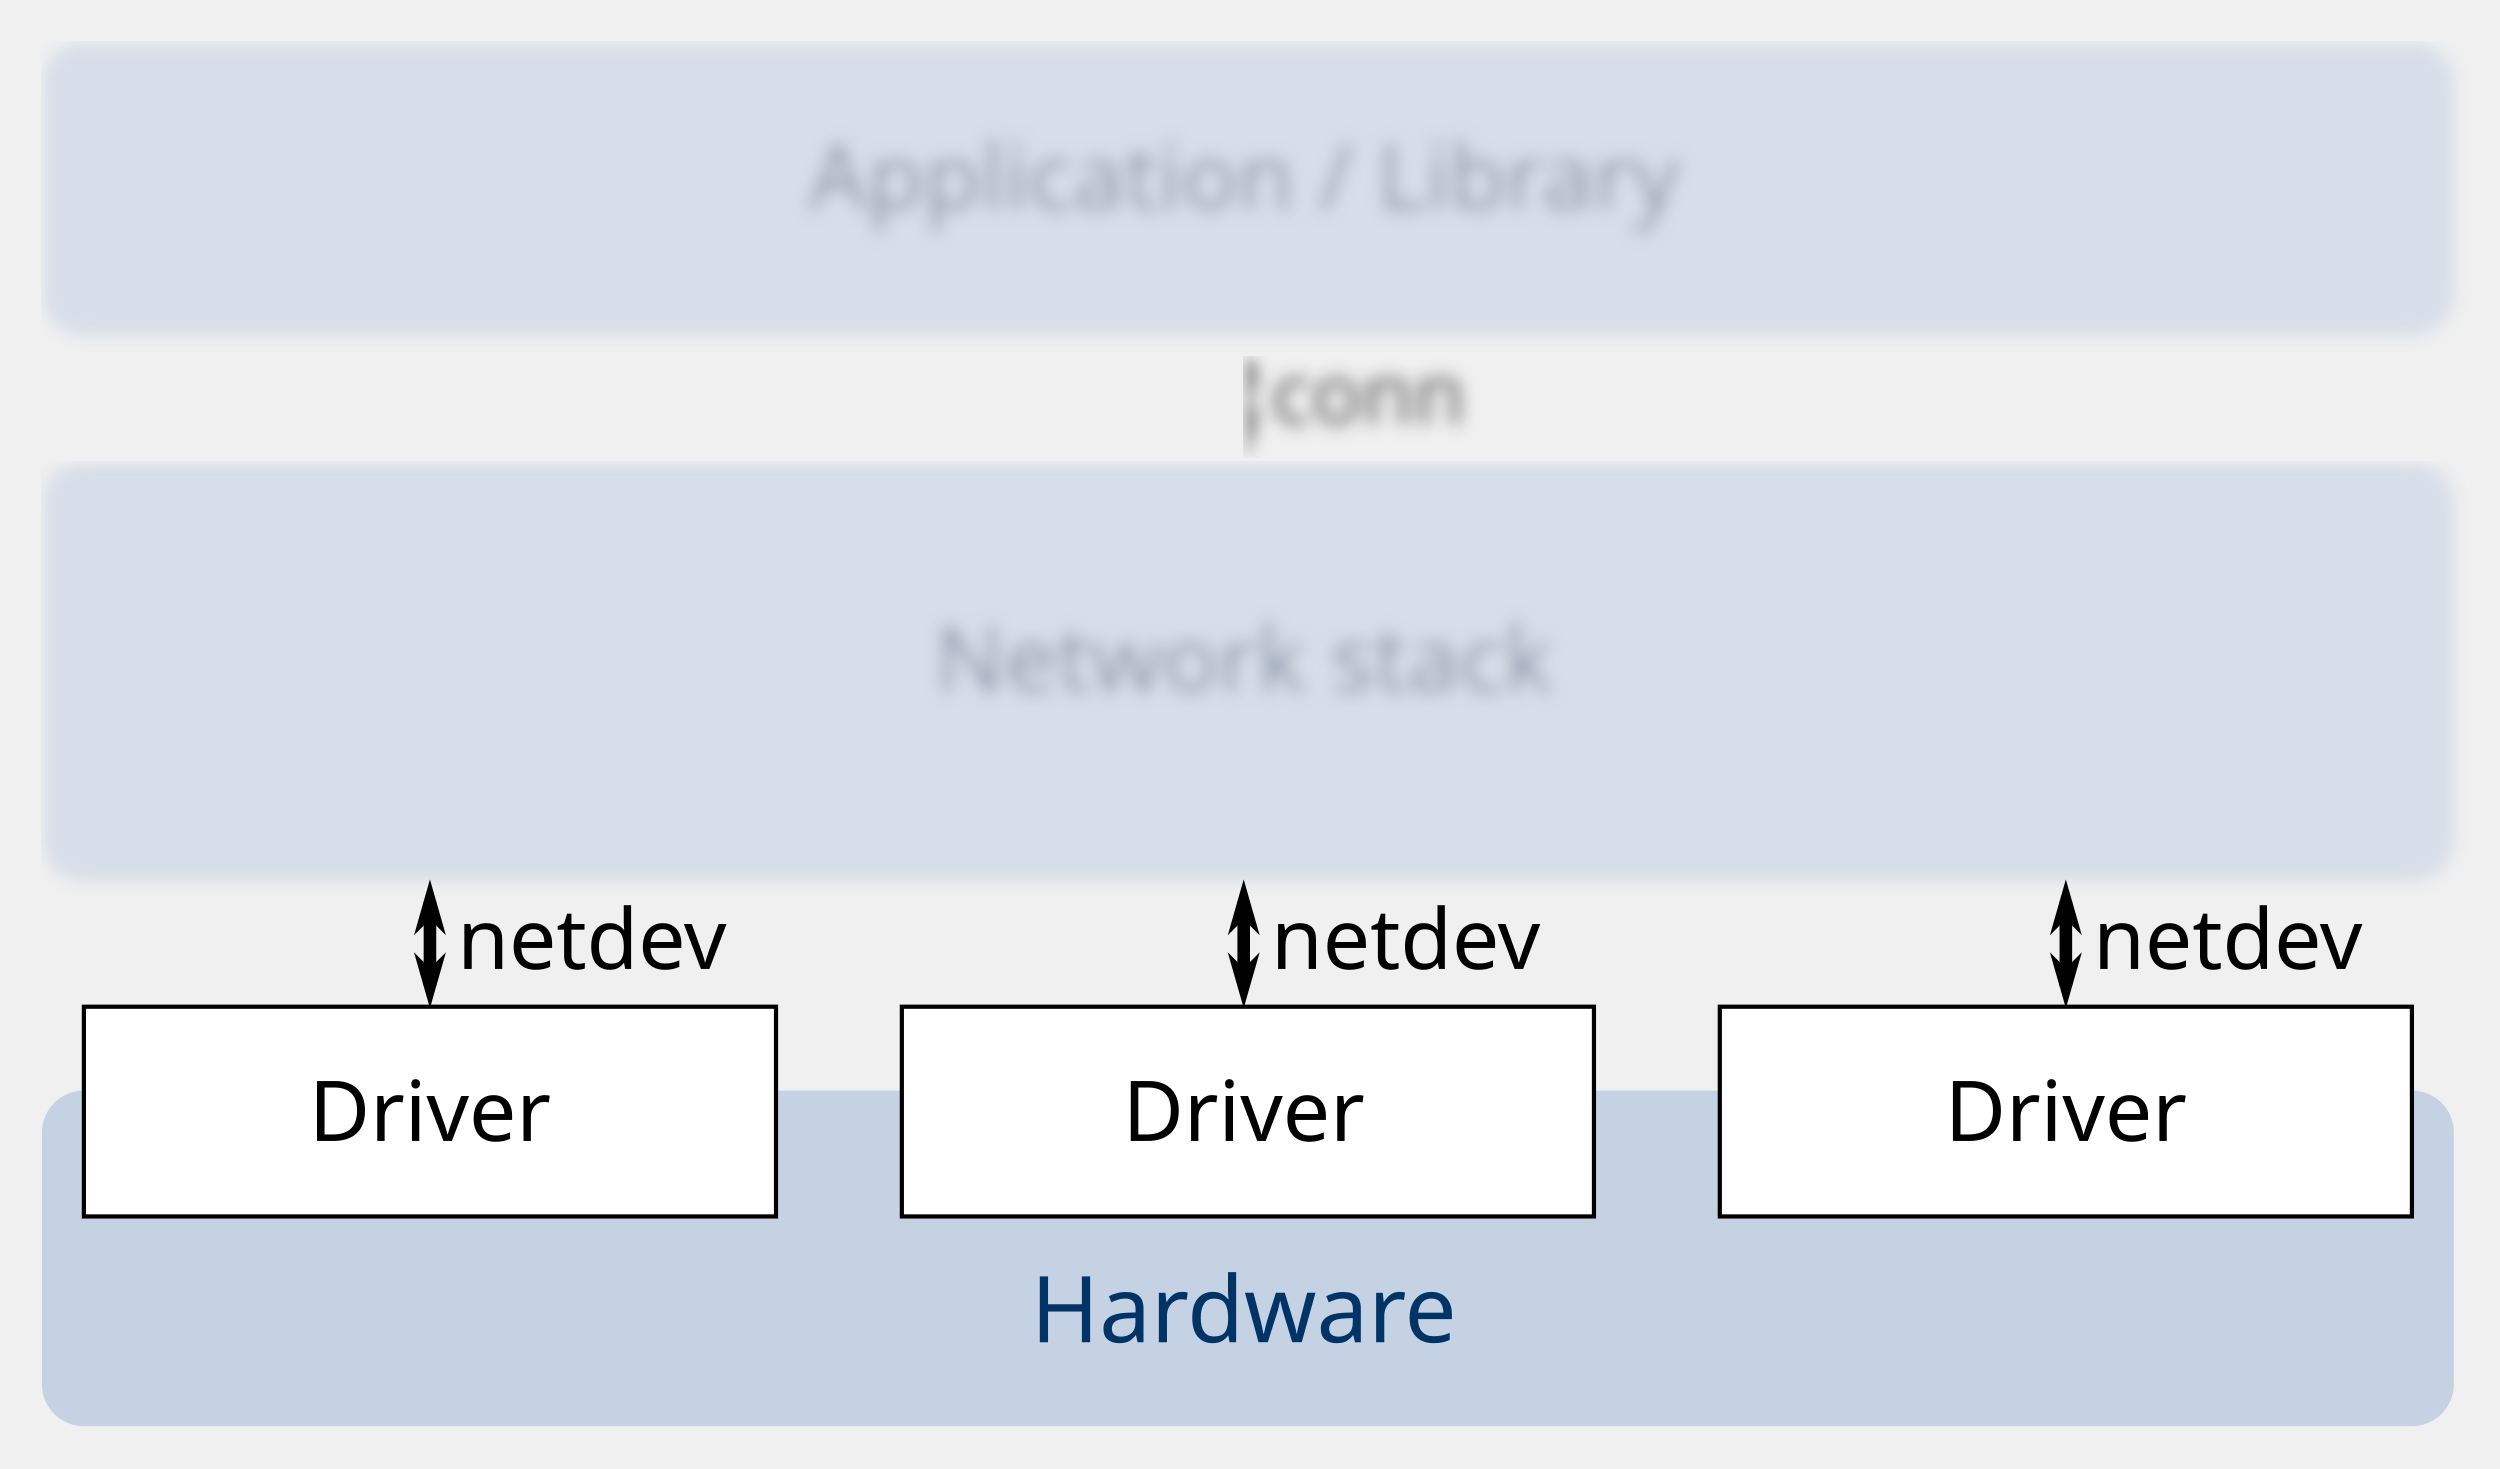
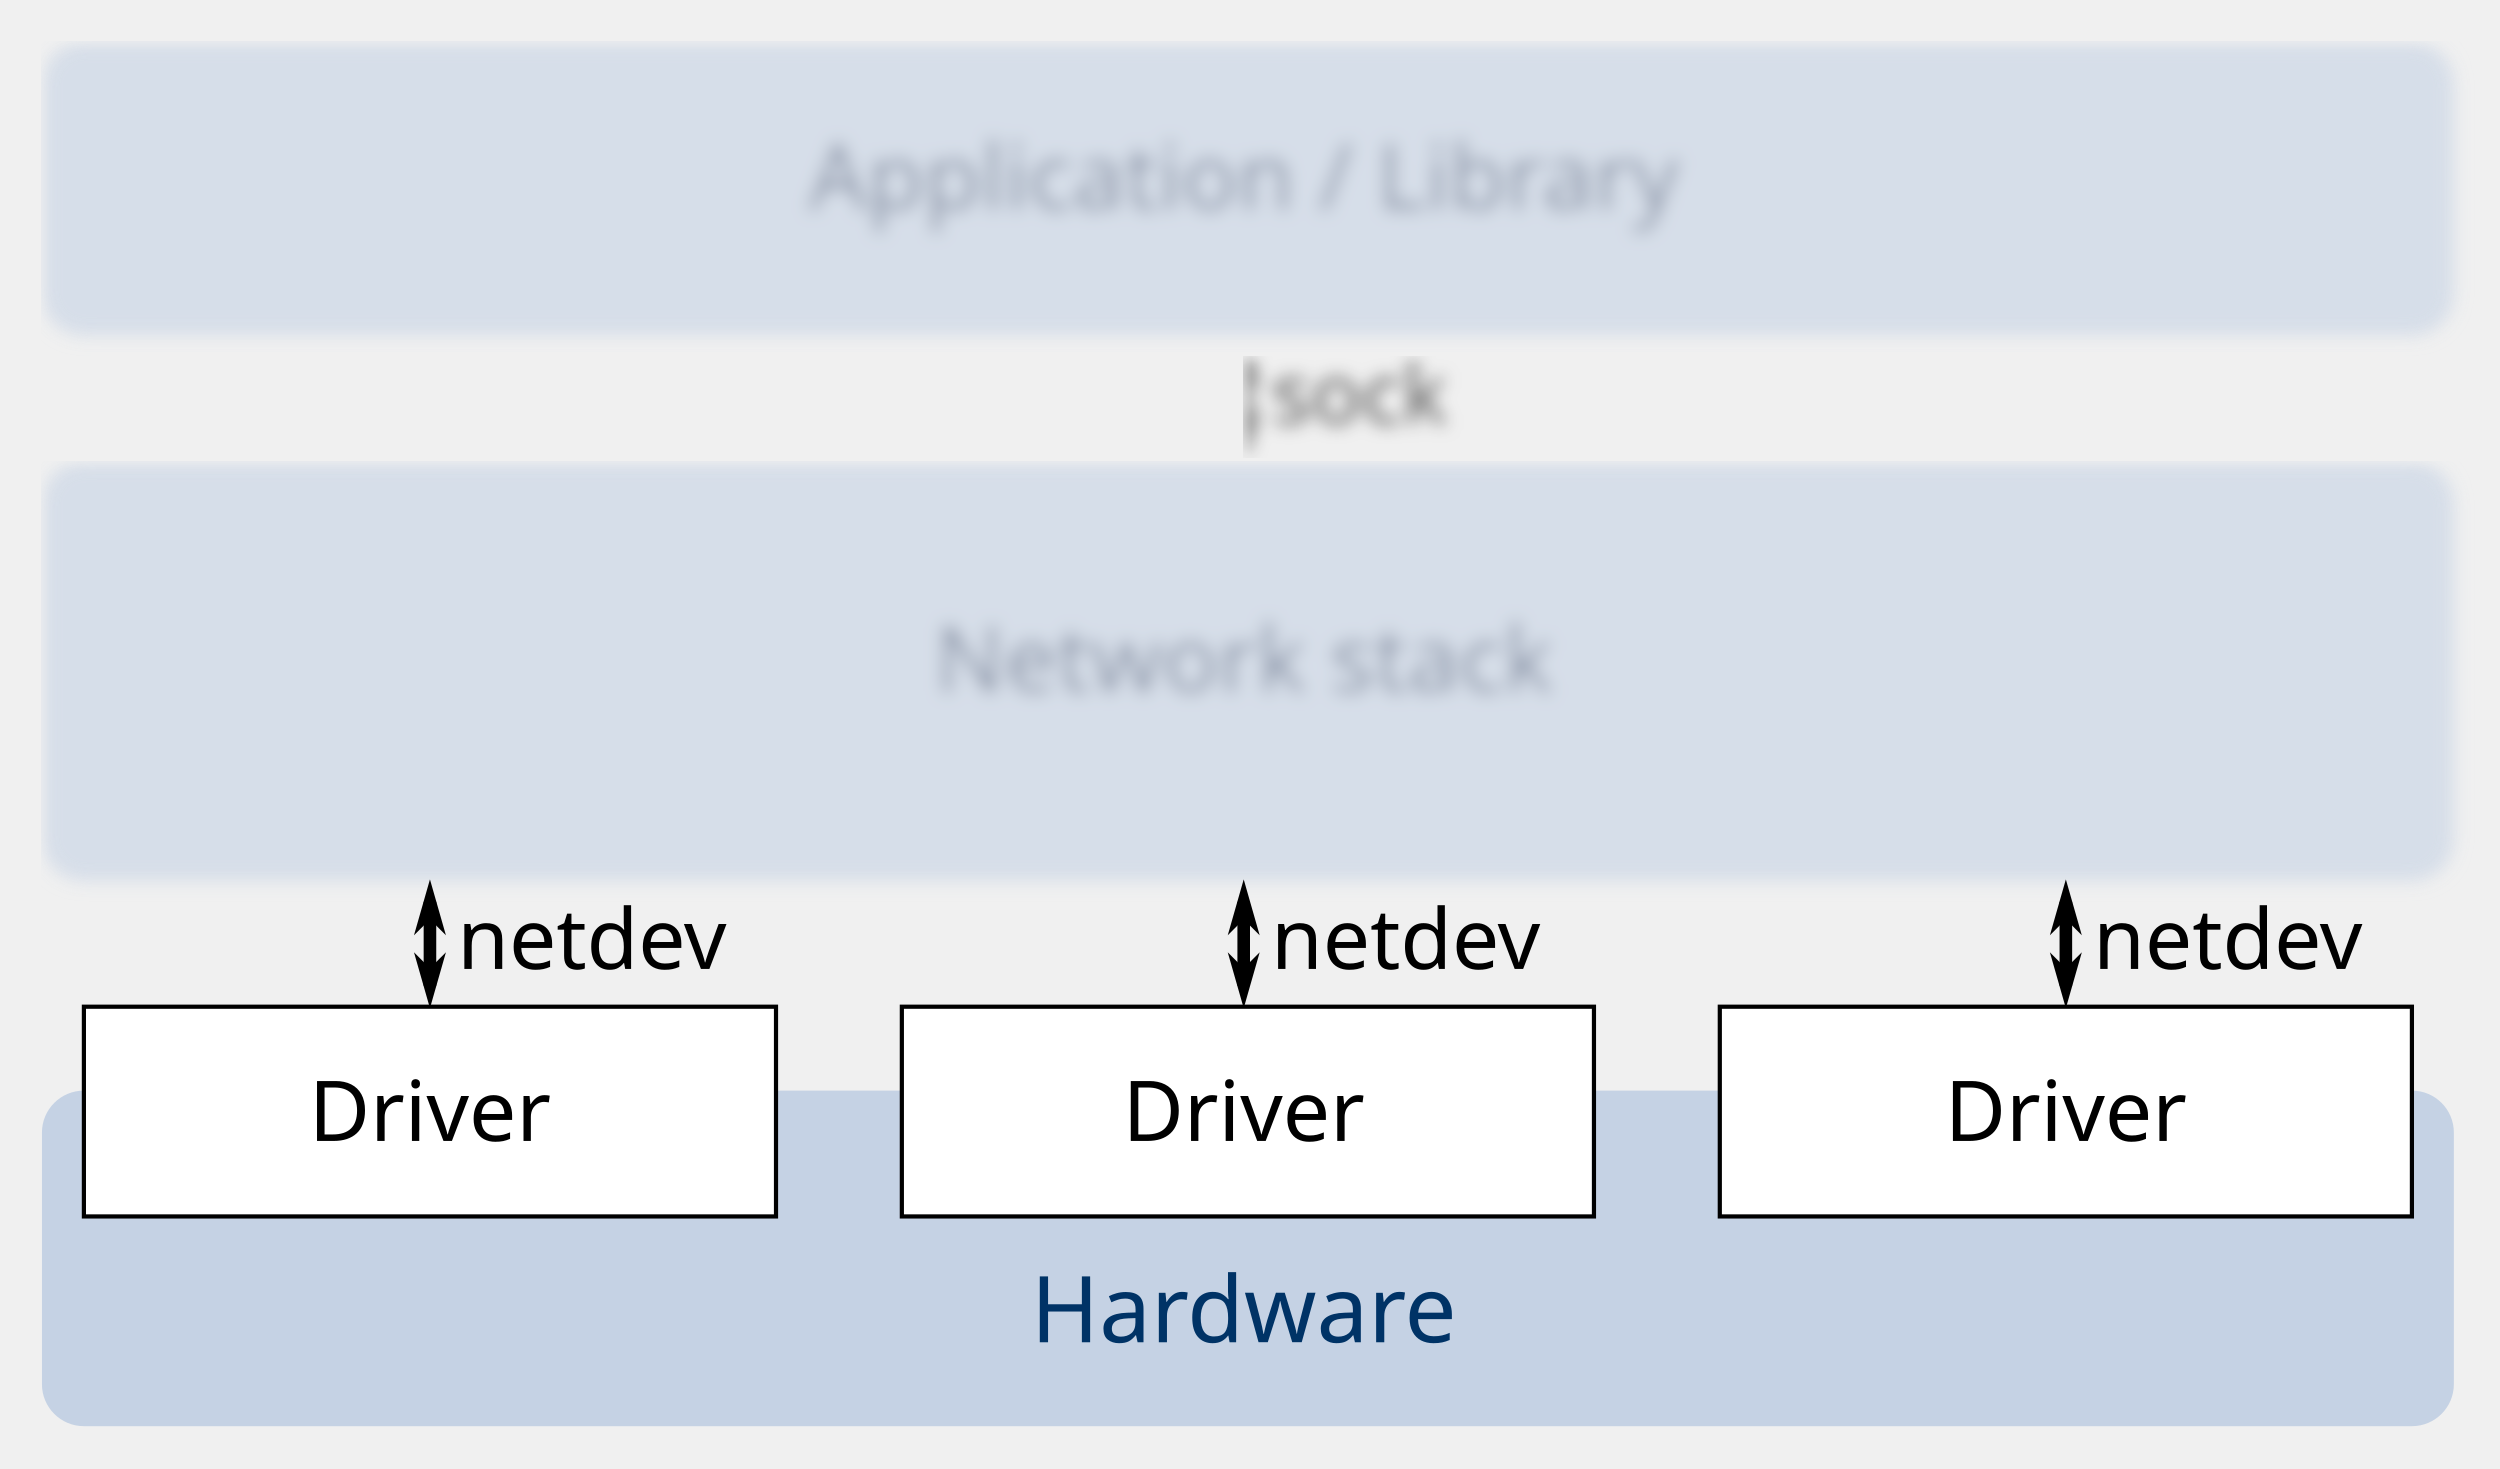
<svg xmlns="http://www.w3.org/2000/svg" version="1.1" width="298" height="175">
  <defs>
    <style type="text/css">
        .modbox-text {
          line-height: 125%;
          fill: #000000;
          font-family: 'CMU Sans Serif';
          font-size: 20px;
          text-anchor: middle;
        }
        .modbox {
          fill: #ffffff;
          stroke: #000000;
          stroke-miterlimit: 4;
          stroke-width: 1;
        }
        .thread .modbox {
          fill: #cccccc;
        }
        rect.thread {
          fill: #cccccc;
        }
        .outer-text {
          line-height: 125%;
          fill: #003366;
          font-family: 'CMU Sans Serif';
          font-size: 22px;
          text-anchor: middle;
        }
        .outer-text-netapi {
          line-height: 125%;
          fill: #000000;
          font-family: 'CMU Sans Serif';
          font-size: 20px;
          text-anchor: start;
        }
        .outer-stroke {
          fill: #C5D2E4;
          stroke: none;
        }
-         #gnrc-detail-conn {
+         #gnrc-detail-sock {
          fill: none;
-           stroke: url(#outer-gradient-conn);
+           stroke: url(#outer-gradient-sock);
          stroke-linejoin: miter;
          stroke-miterlimit: 4;
          stroke-width: 3;
        }
        #gnrc-detail-netdev {
          fill: none;
          stroke: url(#outer-gradient-netdev);
          stroke-linejoin: miter;
          stroke-miterlimit: 4;
          stroke-width: 3;
        }
        .outer-stroke-dashed {
          fill: none;
          stroke: #000000;
          stroke-dasharray: 9, 9;
          stroke-linejoin: miter;
          stroke-miterlimit: 4;
          stroke-width: 3;
        }
        .outer-stroke-dotted {
          fill: none;
          stroke: #000000;
          stroke-dasharray: 1, 5;
          stroke-linejoin: miter;
          stroke-miterlimit: 4;
          stroke-width: 3;
        }
        .outer-stroke-arrow {
          fill: none;
          marker-start: url(#arrow-start);
          marker-end: url(#arrow-end);
          stroke: #000000;
          stroke-linejoin: miter;
          stroke-miterlimit: 4;
          stroke-width: 3;
        }
        .outer-arrow-head {
          fill: #000000;
          fill-rule: evenodd;
          stroke: #000000;
          stroke-width: 1pt;
        }
        .blurred {
          opacity: 0.6;
          filter: url(#blur);
        }
    </style>
    <filter id="blur" x="0" y="0">
      <feGaussianBlur in="SourceGraphic" stdDeviation="2" />
    </filter>
-     <linearGradient id="outer-gradient-conn" x1="0%" y1="0%" x2="0%" y2="100%">
+     <linearGradient id="outer-gradient-sock" x1="0%" y1="0%" x2="0%" y2="100%">
      <stop style="stop-color: #000000; stop-opacity: 0;" offset="0" />
      <stop style="stop-color: #000000; stop-opacity: 0;" offset="0.1" />
      <stop style="stop-color: #000000; stop-opacity: 1;" offset="0.9" />
      <stop style="stop-color: #000000; stop-opacity: 1;" offset="1" />
    </linearGradient>
    <linearGradient id="outer-gradient-netdev" x1="0%" y1="0%" x2="0%" y2="100%">
      <stop style="stop-color: #000000; stop-opacity: 1;" offset="0" />
      <stop style="stop-color: #000000; stop-opacity: 1;" offset="0.1" />
      <stop style="stop-color: #000000; stop-opacity: 0;" offset="0.9" />
      <stop style="stop-color: #000000; stop-opacity: 0;" offset="1" />
    </linearGradient>
    <marker style="overflow: visible" id="arrow-start" orient="auto">
      <path class="outer-arrow-head" d="M 0,0 5,-5 -12.5,0 5,5 0,0 z" transform="matrix(0.2,0,0,0.2,1.2,0)" />
    </marker>
    <marker style="overflow: visible" id="arrow-end" orient="auto">
      <path class="outer-arrow-head" d="M 0,0 5,-5 -12.5,0 5,5 0,0 z" transform="matrix(-0.2,0,0,-0.2,-1.2,0)" />
    </marker>
  </defs>
  <g id="gnrc-detail" transform="translate(5,0) scale(0.5)">
    <g class="blurred" id="application-border">
      <rect id="application-border-box" class="outer-stroke" x="0" y="10" width="575" height="70" rx="10" ry="10" />
      <text id="application-border-label" class="outer-text" x="286.5" y="50">
        <tspan>Application / Library</tspan>
      </text>
    </g>
-     <g class="blurred" id="gnrc-conn-tcp">
-       <path id="conn-tcp-arrow" d="m 286.5,85 0,20" class="outer-stroke-arrow" />
-       <text id="conn-tcp-label" class="outer-text-netapi" x="293" y="101">
-         <tspan>conn</tspan>
+     <g class="blurred" id="gnrc-sock-tcp">
+       <path id="sock-tcp-arrow" d="m 286.5,85 0,20" class="outer-stroke-arrow" />
+       <text id="sock-tcp-label" class="outer-text-netapi" x="293" y="101">
+         <tspan>sock</tspan>
      </text>
    </g>
    <g class="blurred" id="stack-border">
      <rect id="sys-net-border" class="outer-stroke" x="0" y="110" width="575" height="100" rx="10" ry="10" />
      <text id="hardware-border-label" class="outer-text" x="286.5" y="165">
        <tspan>Network stack</tspan>
      </text>
    </g>
    <g id="hardware-border">
      <rect id="hardware-border-box" class="outer-stroke" x="0" y="260" width="575" height="80" rx="10" ry="10" />
      <text id="hardware-border-label" class="outer-text" x="286.5" y="320">
        <tspan>Hardware</tspan>
      </text>
      <g id="gnrc-netdev-1">
        <path id="netdev-1-arrow" d="m 92.5,215 0,20" class="outer-stroke-arrow" />
        <text id="netdev-1-label" class="outer-text-netapi" x="99" y="231">
          <tspan>netdev</tspan>
        </text>
        <rect id="netdev-1-drive-box" class="modbox" x="10" y="240" width="165" height="50" />
        <text id="netdev-1-driver-label" class="modbox-text" x="92.5" y="272">
          <tspan>Driver</tspan>
        </text>
      </g>
      <g id="gnrc-netdev-2">
        <path id="netdev-2-arrow" d="m 286.5,215 0,20" class="outer-stroke-arrow" />
        <text id="netdev-2-label" class="outer-text-netapi" x="293" y="231">
          <tspan>netdev</tspan>
        </text>
        <rect id="netdev-2-drive-box" class="modbox" x="205" y="240" width="165" height="50" />
        <text id="netdev-2-driver-label" class="modbox-text" x="286.5" y="272">
          <tspan>Driver</tspan>
        </text>
      </g>
      <g id="gnrc-netdev-3">
        <path id="netdev-3-arrow" d="m 482.5,215 0,20" class="outer-stroke-arrow" />
        <text id="netdev-3-label" class="outer-text-netapi" x="489" y="231">
          <tspan>netdev</tspan>
        </text>
        <rect id="netdev-3-drive-box" class="modbox" x="400" y="240" width="165" height="50" />
        <text id="netdev-3-driver-label" class="modbox-text" x="482.5" y="272">
          <tspan>Driver</tspan>
        </text>
      </g>
    </g>
  </g>
</svg>
